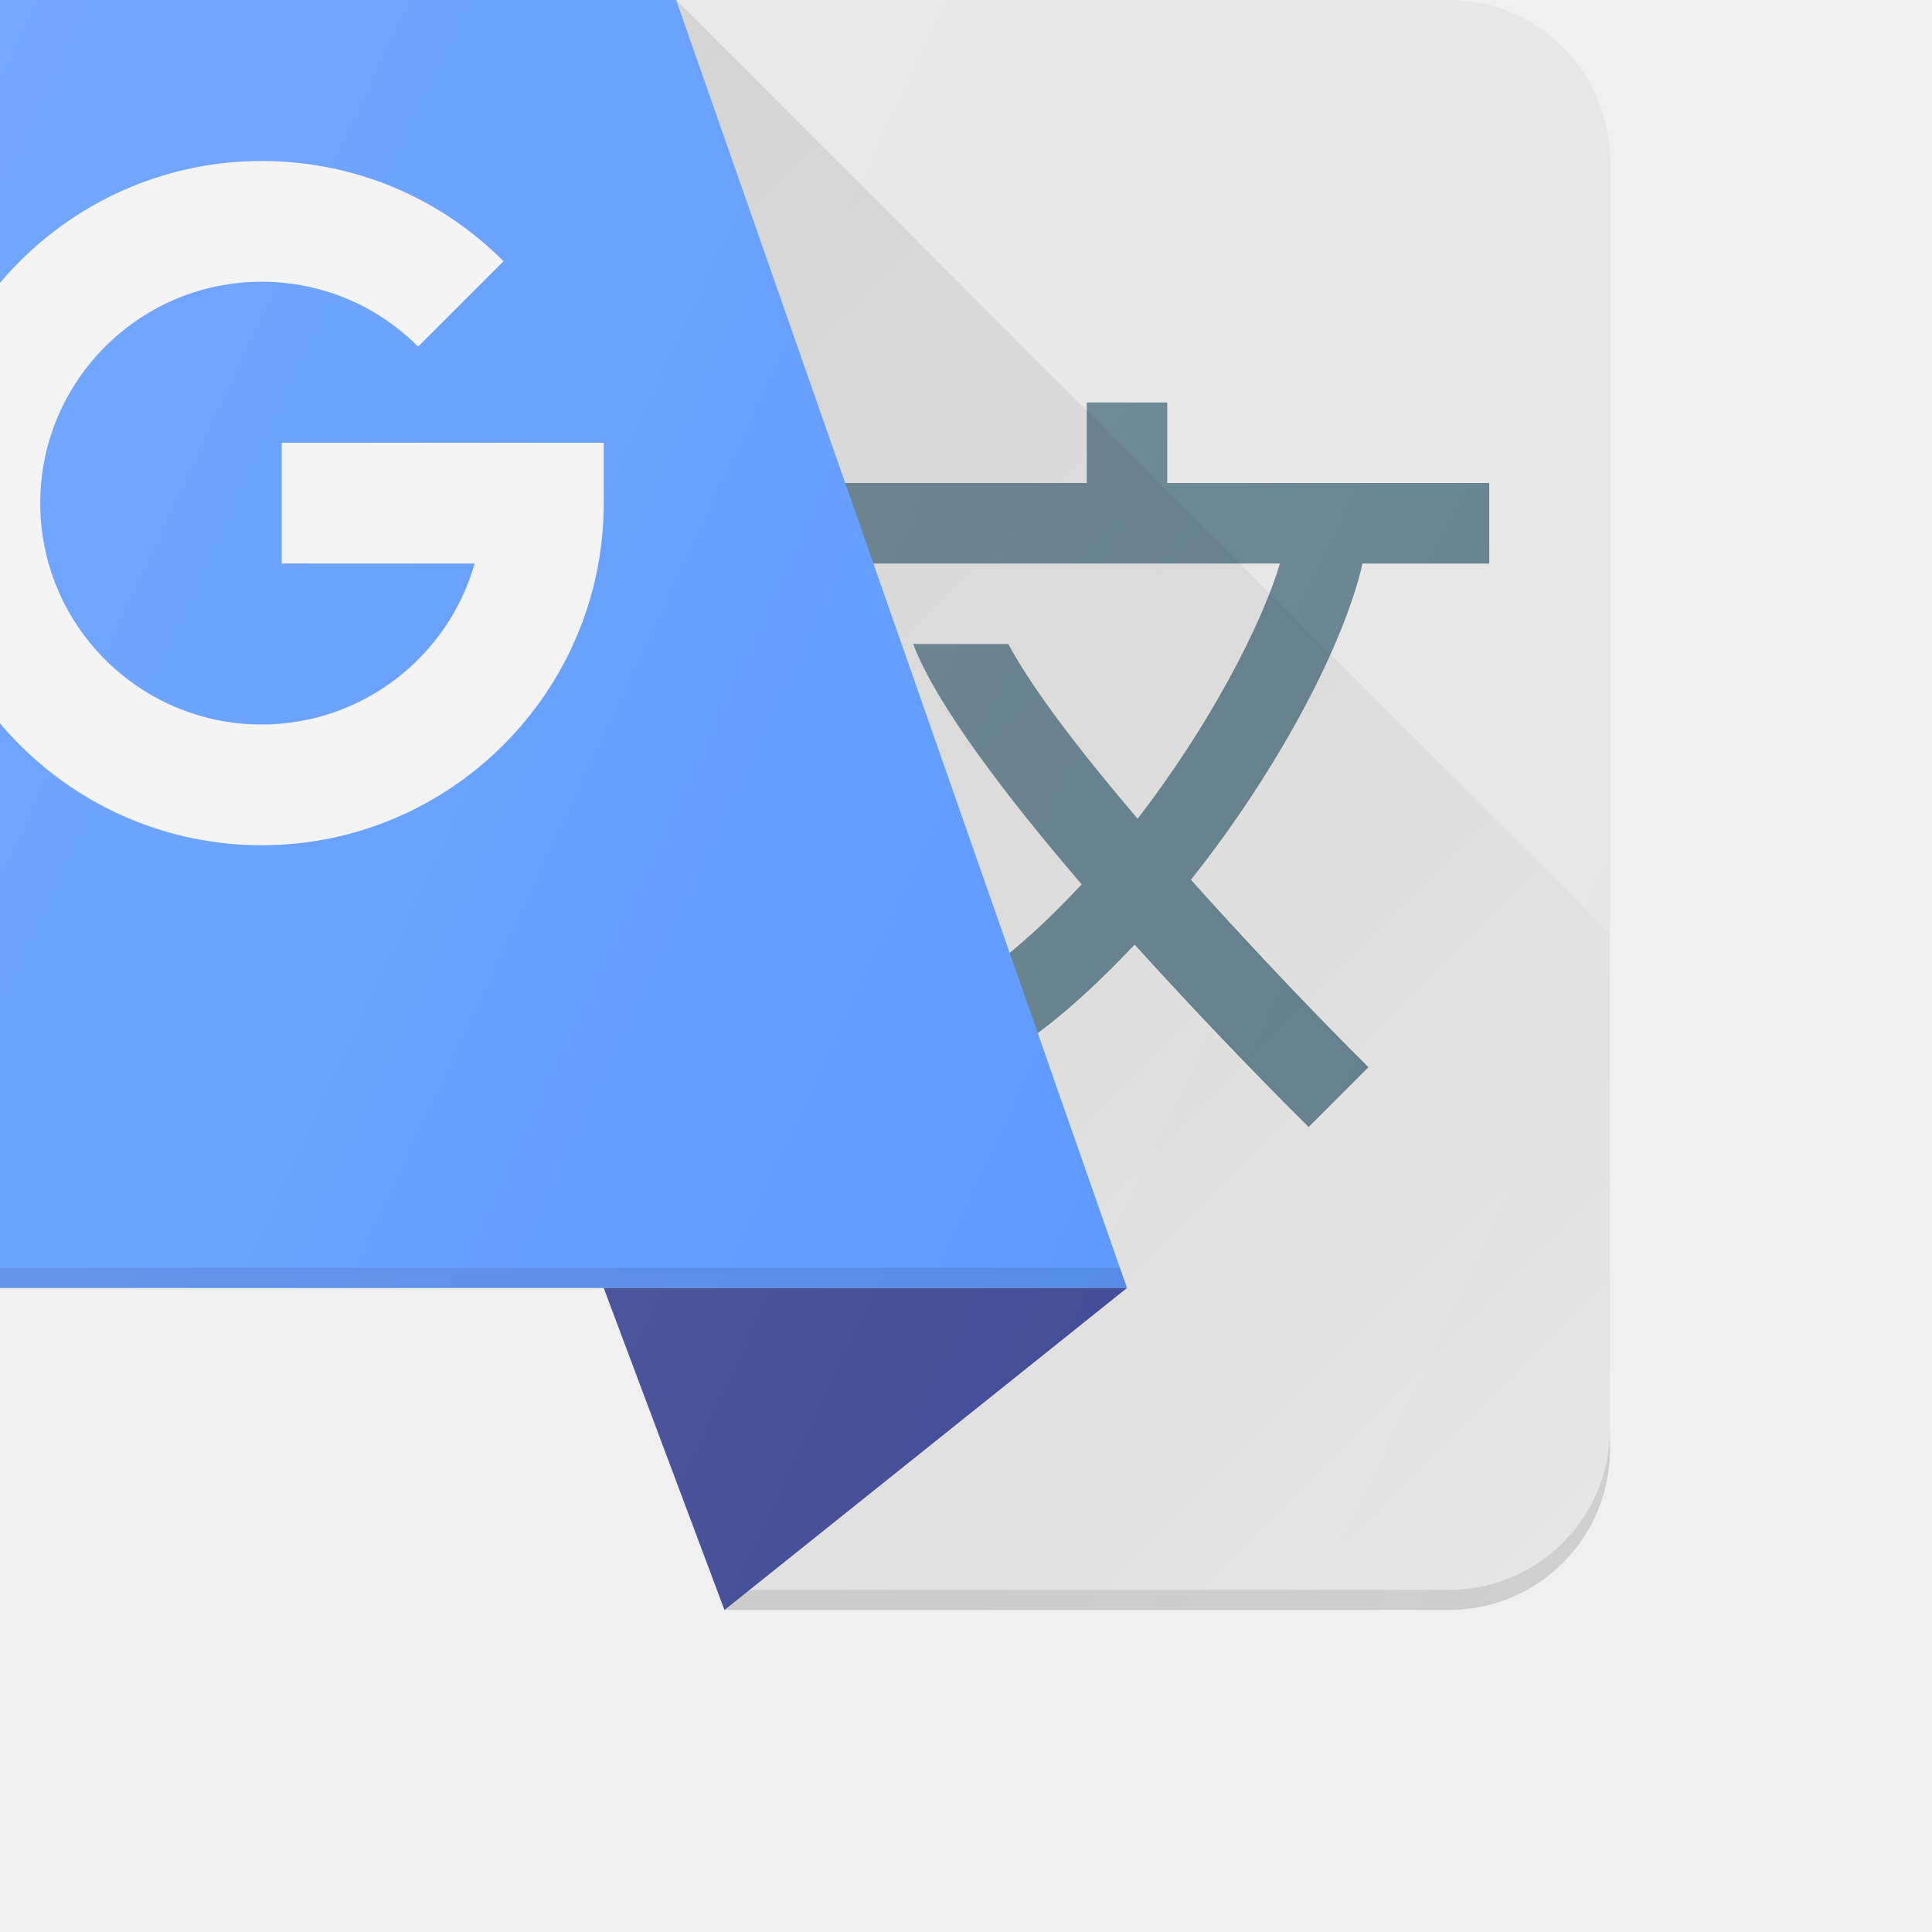
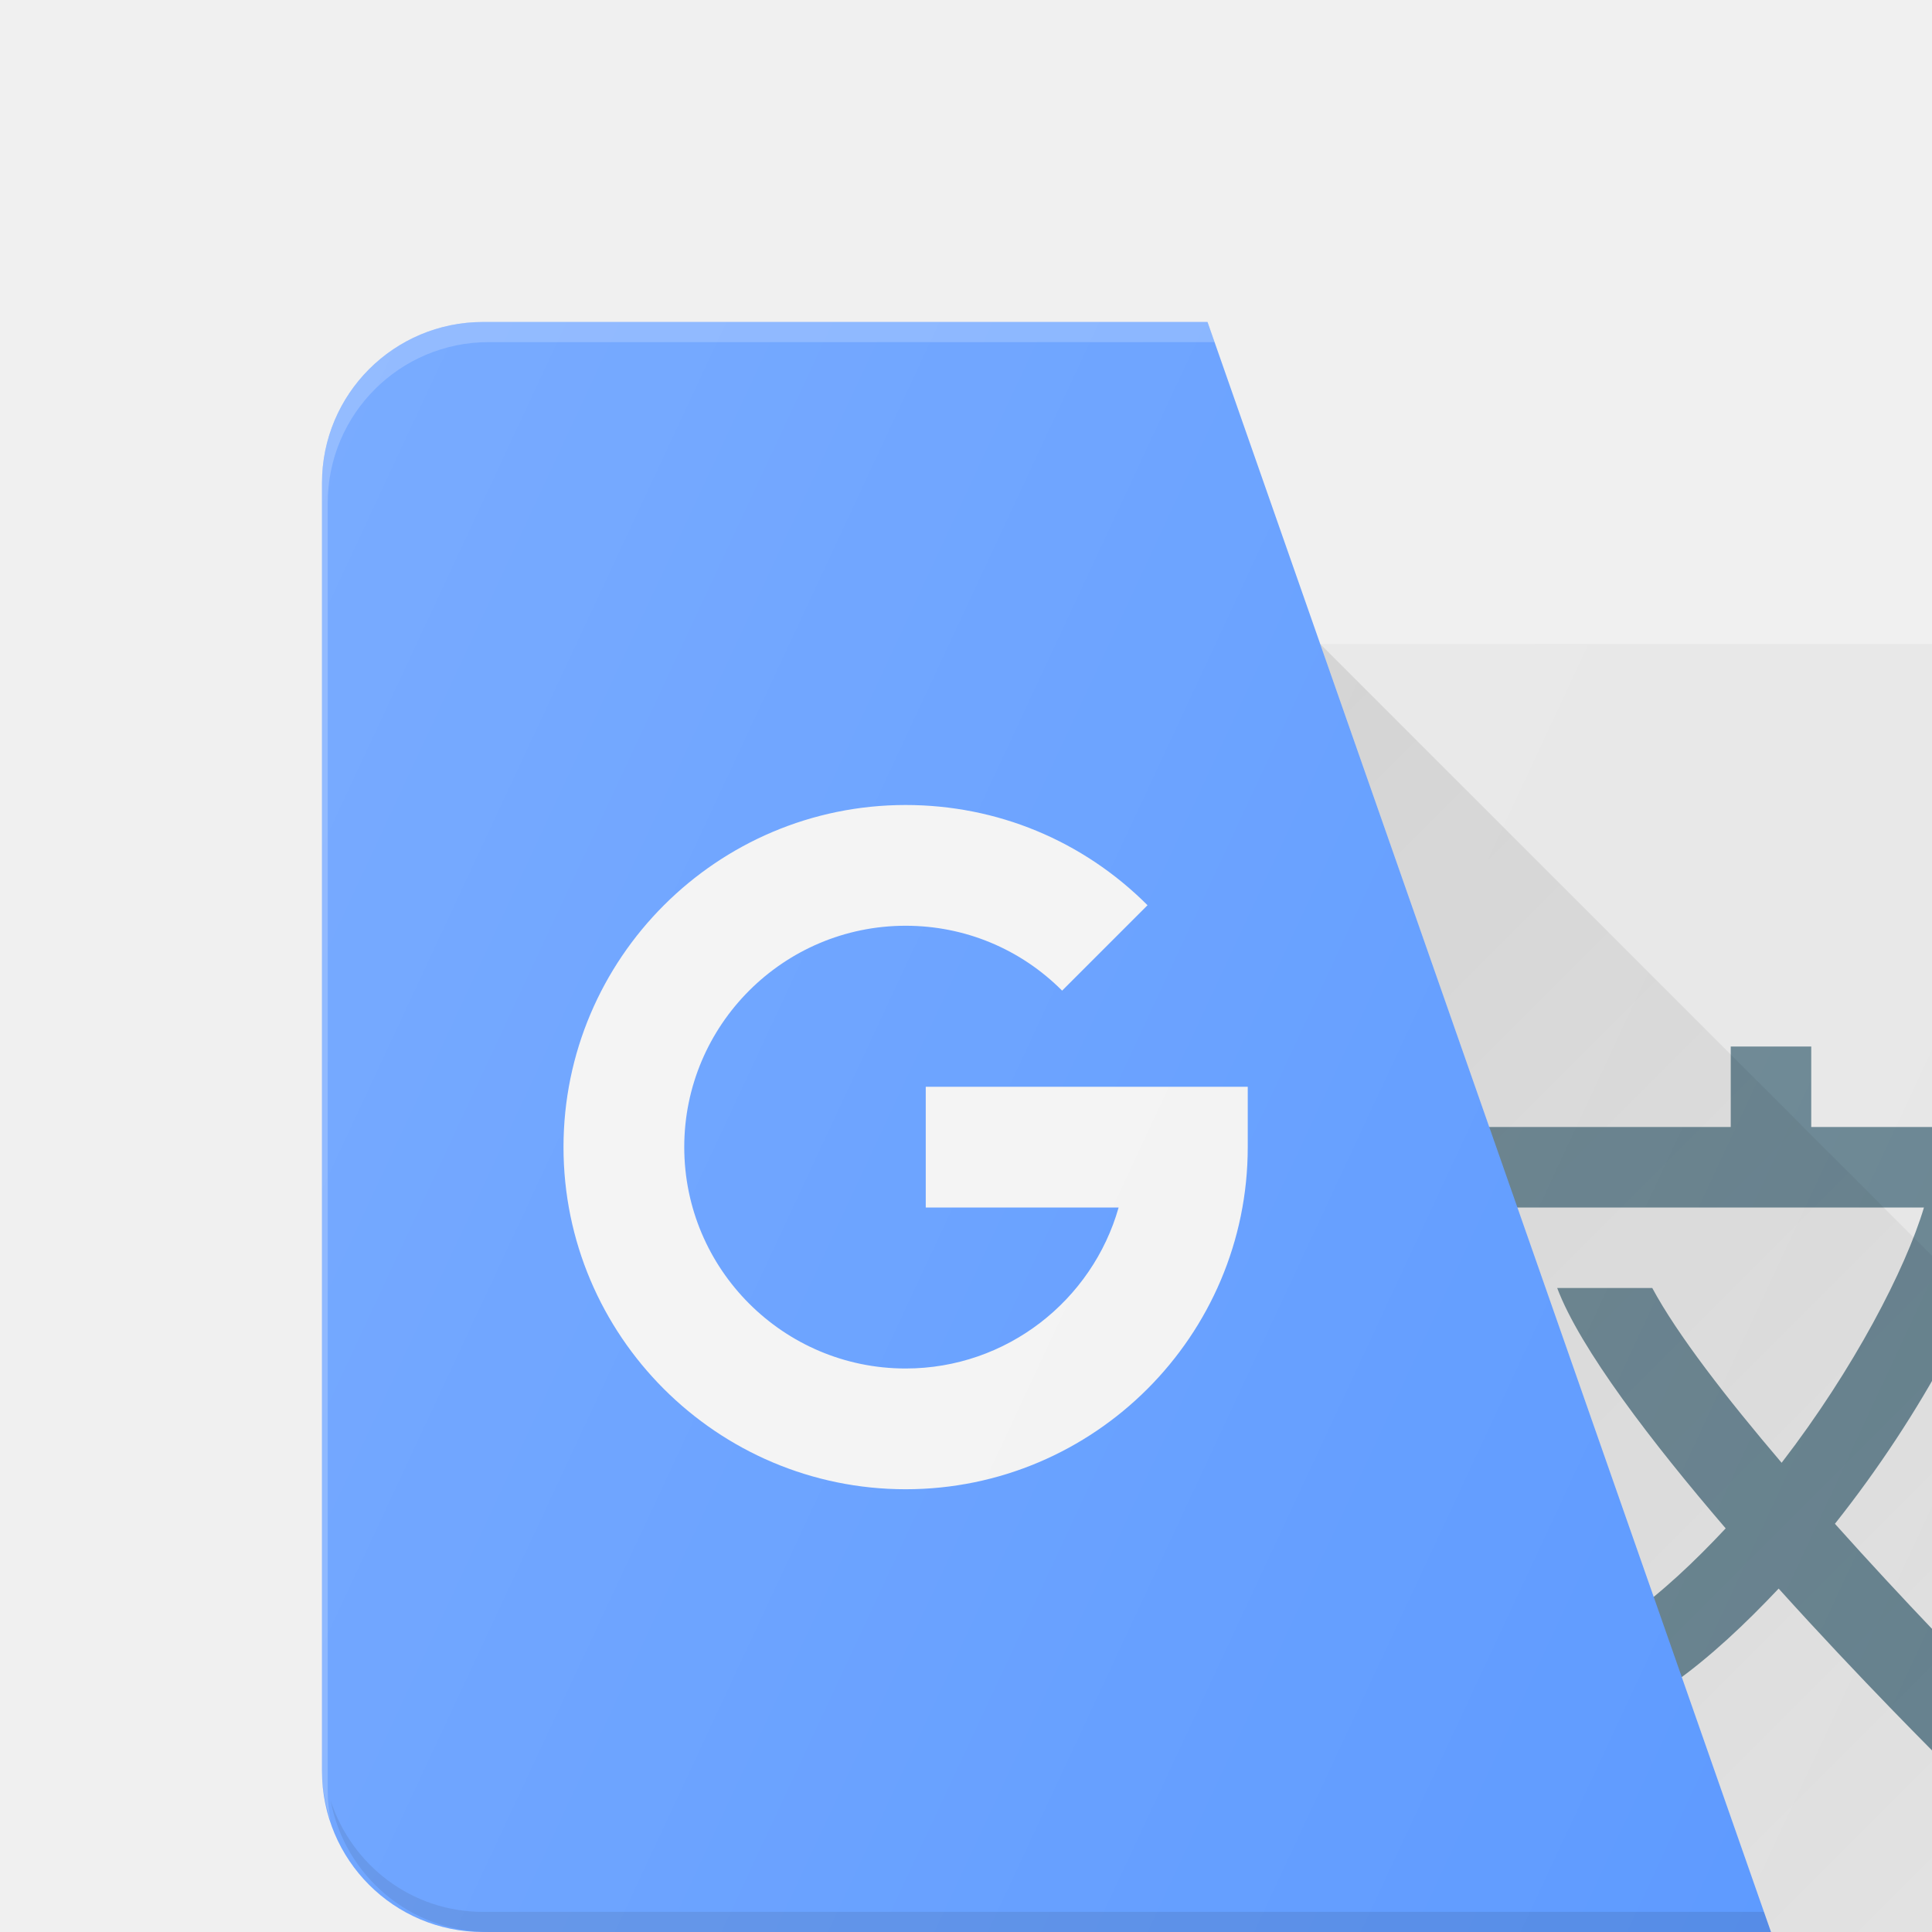
- <svg xmlns="http://www.w3.org/2000/svg" enable-background="new 0 0 24 24" id="Layer_1" version="1.1" viewBox="4 4 24 24" xml:space="preserve">
+ <svg xmlns="http://www.w3.org/2000/svg" enable-background="new 0 0 24 24" id="Layer_1" version="1.1" viewBox="-4 -4 24 24" xml:space="preserve">
  <g>
    <path d="M5.5,4H22c1.105,0,2,0.895,2,2v16c0,1.105-0.895,2-2,2h-9L5.5,4z" fill="#E6E6E6" />
    <path d="M14,11h5.9c-0.228,0.763-0.87,2.006-1.768,3.171   C17.446,13.366,16.835,12.577,16.525,12H15.344c0.284,0.754,1.177,1.919,2.093,2.986   c-0.383,0.409-0.789,0.795-1.227,1.106c-0.225,0.16-0.278,0.472-0.118,0.697   C16.19,16.927,16.344,17,16.5,17c0.1,0,0.201-0.03,0.289-0.092   c0.456-0.324,0.891-0.734,1.306-1.174C19.108,16.857,20.054,17.8,20.256,18   L21,17.257c-0.494-0.488-1.355-1.377-2.206-2.328   C19.889,13.55,20.699,11.998,20.926,11H22.5v-1h-4V9h-1v1H14V11z" fill="#64818E" />
    <path d="M11,0H2C0.895,0,0,0.895,0,2v16c0,1.105,0.895,2,2,2h16L11,0z" fill="#5796FF" />
    <path d="M13,24h9c1.105,0,2-0.895,2-2v-0.25c0,1.105-0.895,2-2,2h-9V24z" opacity="0.1" />
    <path d="M11,0H2C0.895,0,0,0.895,0,2v16c0,0.218,0.044,0.424,0.108,0.62   C0.085,18.5,0.071,18.377,0.071,18.25v-16c0-1.105,0.895-2,2-2h9.017L11,0z" fill="#FFFFFF" opacity="0.2" />
    <path d="M17.912,19.75H2c-0.887,0-1.63-0.581-1.892-1.38   C0.282,19.297,1.093,20,2.071,20H18L17.912,19.75z" opacity="0.1" />
    <path d="M7.25,14.5C4.907,14.5,3,12.593,3,10.25S4.907,6,7.25,6   c1.135,0,2.203,0.442,3.005,1.245L9.194,8.306C8.675,7.786,7.984,7.5,7.25,7.5   c-1.517,0-2.75,1.233-2.75,2.75S5.733,13,7.25,13c1.256,0,2.319-0.847,2.646-2H7.5V9.5h4v0.75   C11.5,12.593,9.593,14.5,7.25,14.5z" fill="#F2F2F2" />
    <polygon fill="#3C4693" points="18,20 13,24 11.5,20  " />
    <linearGradient gradientUnits="userSpaceOnUse" id="SVGID_1_" x1="7.55" x2="22.764" y1="8.85" y2="24.064">
      <stop offset="0" style="stop-color:#000000;stop-opacity:0.1" />
      <stop offset="1" style="stop-color:#000000;stop-opacity:0" />
    </linearGradient>
    <path d="M12.4,4v0L18,20l-5,4h9c1.105,0,2-0.895,2-2v-6.4L12.4,4z" fill="url(#SVGID_1_)" />
    <linearGradient gradientUnits="userSpaceOnUse" id="SVGID_2_" x1="-1.857" x2="25.857" y1="5.538" y2="18.462">
      <stop offset="0" style="stop-color:#FFFFFF;stop-opacity:0.2" />
      <stop offset="1" style="stop-color:#FFFFFF;stop-opacity:0" />
    </linearGradient>
    <path d="M22,4h-9.6L11,0H2C0.895,0,0,0.895,0,2v16c0,1.105,0.895,2,2,2h9.5l1.5,4h9   c1.105,0,2-0.895,2-2V6C24,4.895,23.105,4,22,4z" fill="url(#SVGID_2_)" />
  </g>
  <g />
  <g />
  <g />
  <g />
  <g />
  <g />
  <g />
  <g />
  <g />
  <g />
  <g />
  <g />
  <g />
  <g />
  <g />
</svg>
